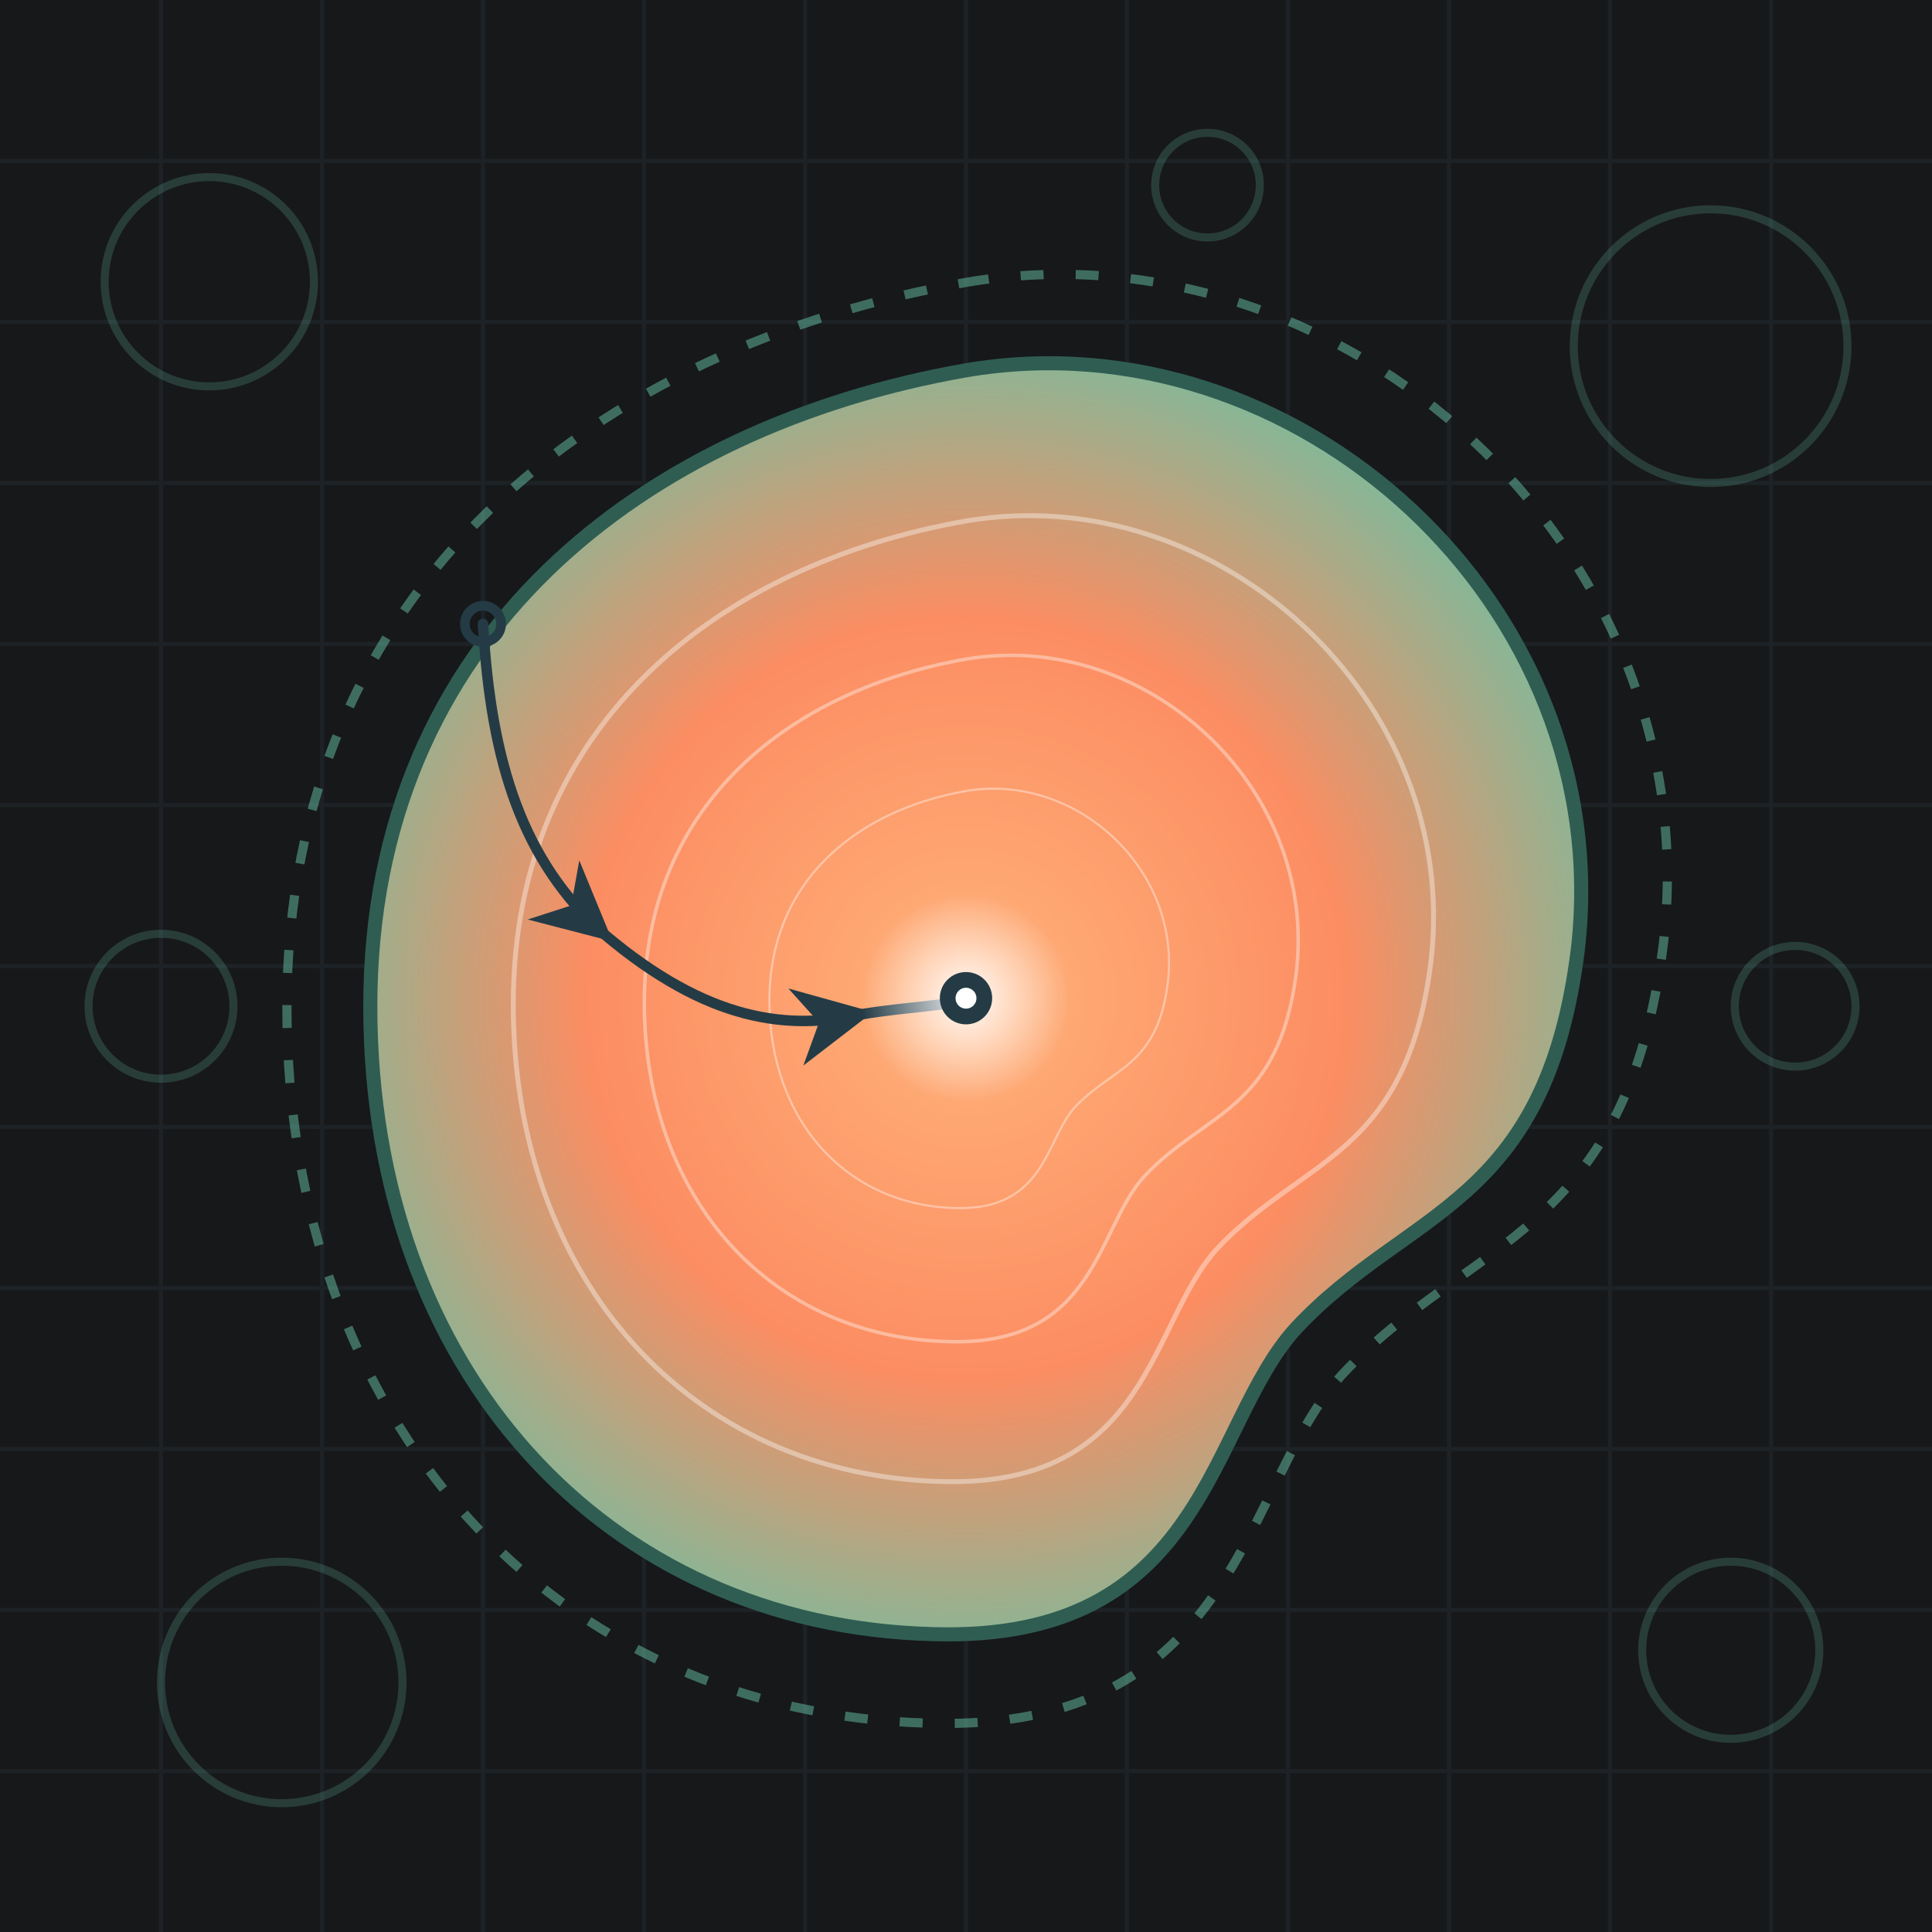
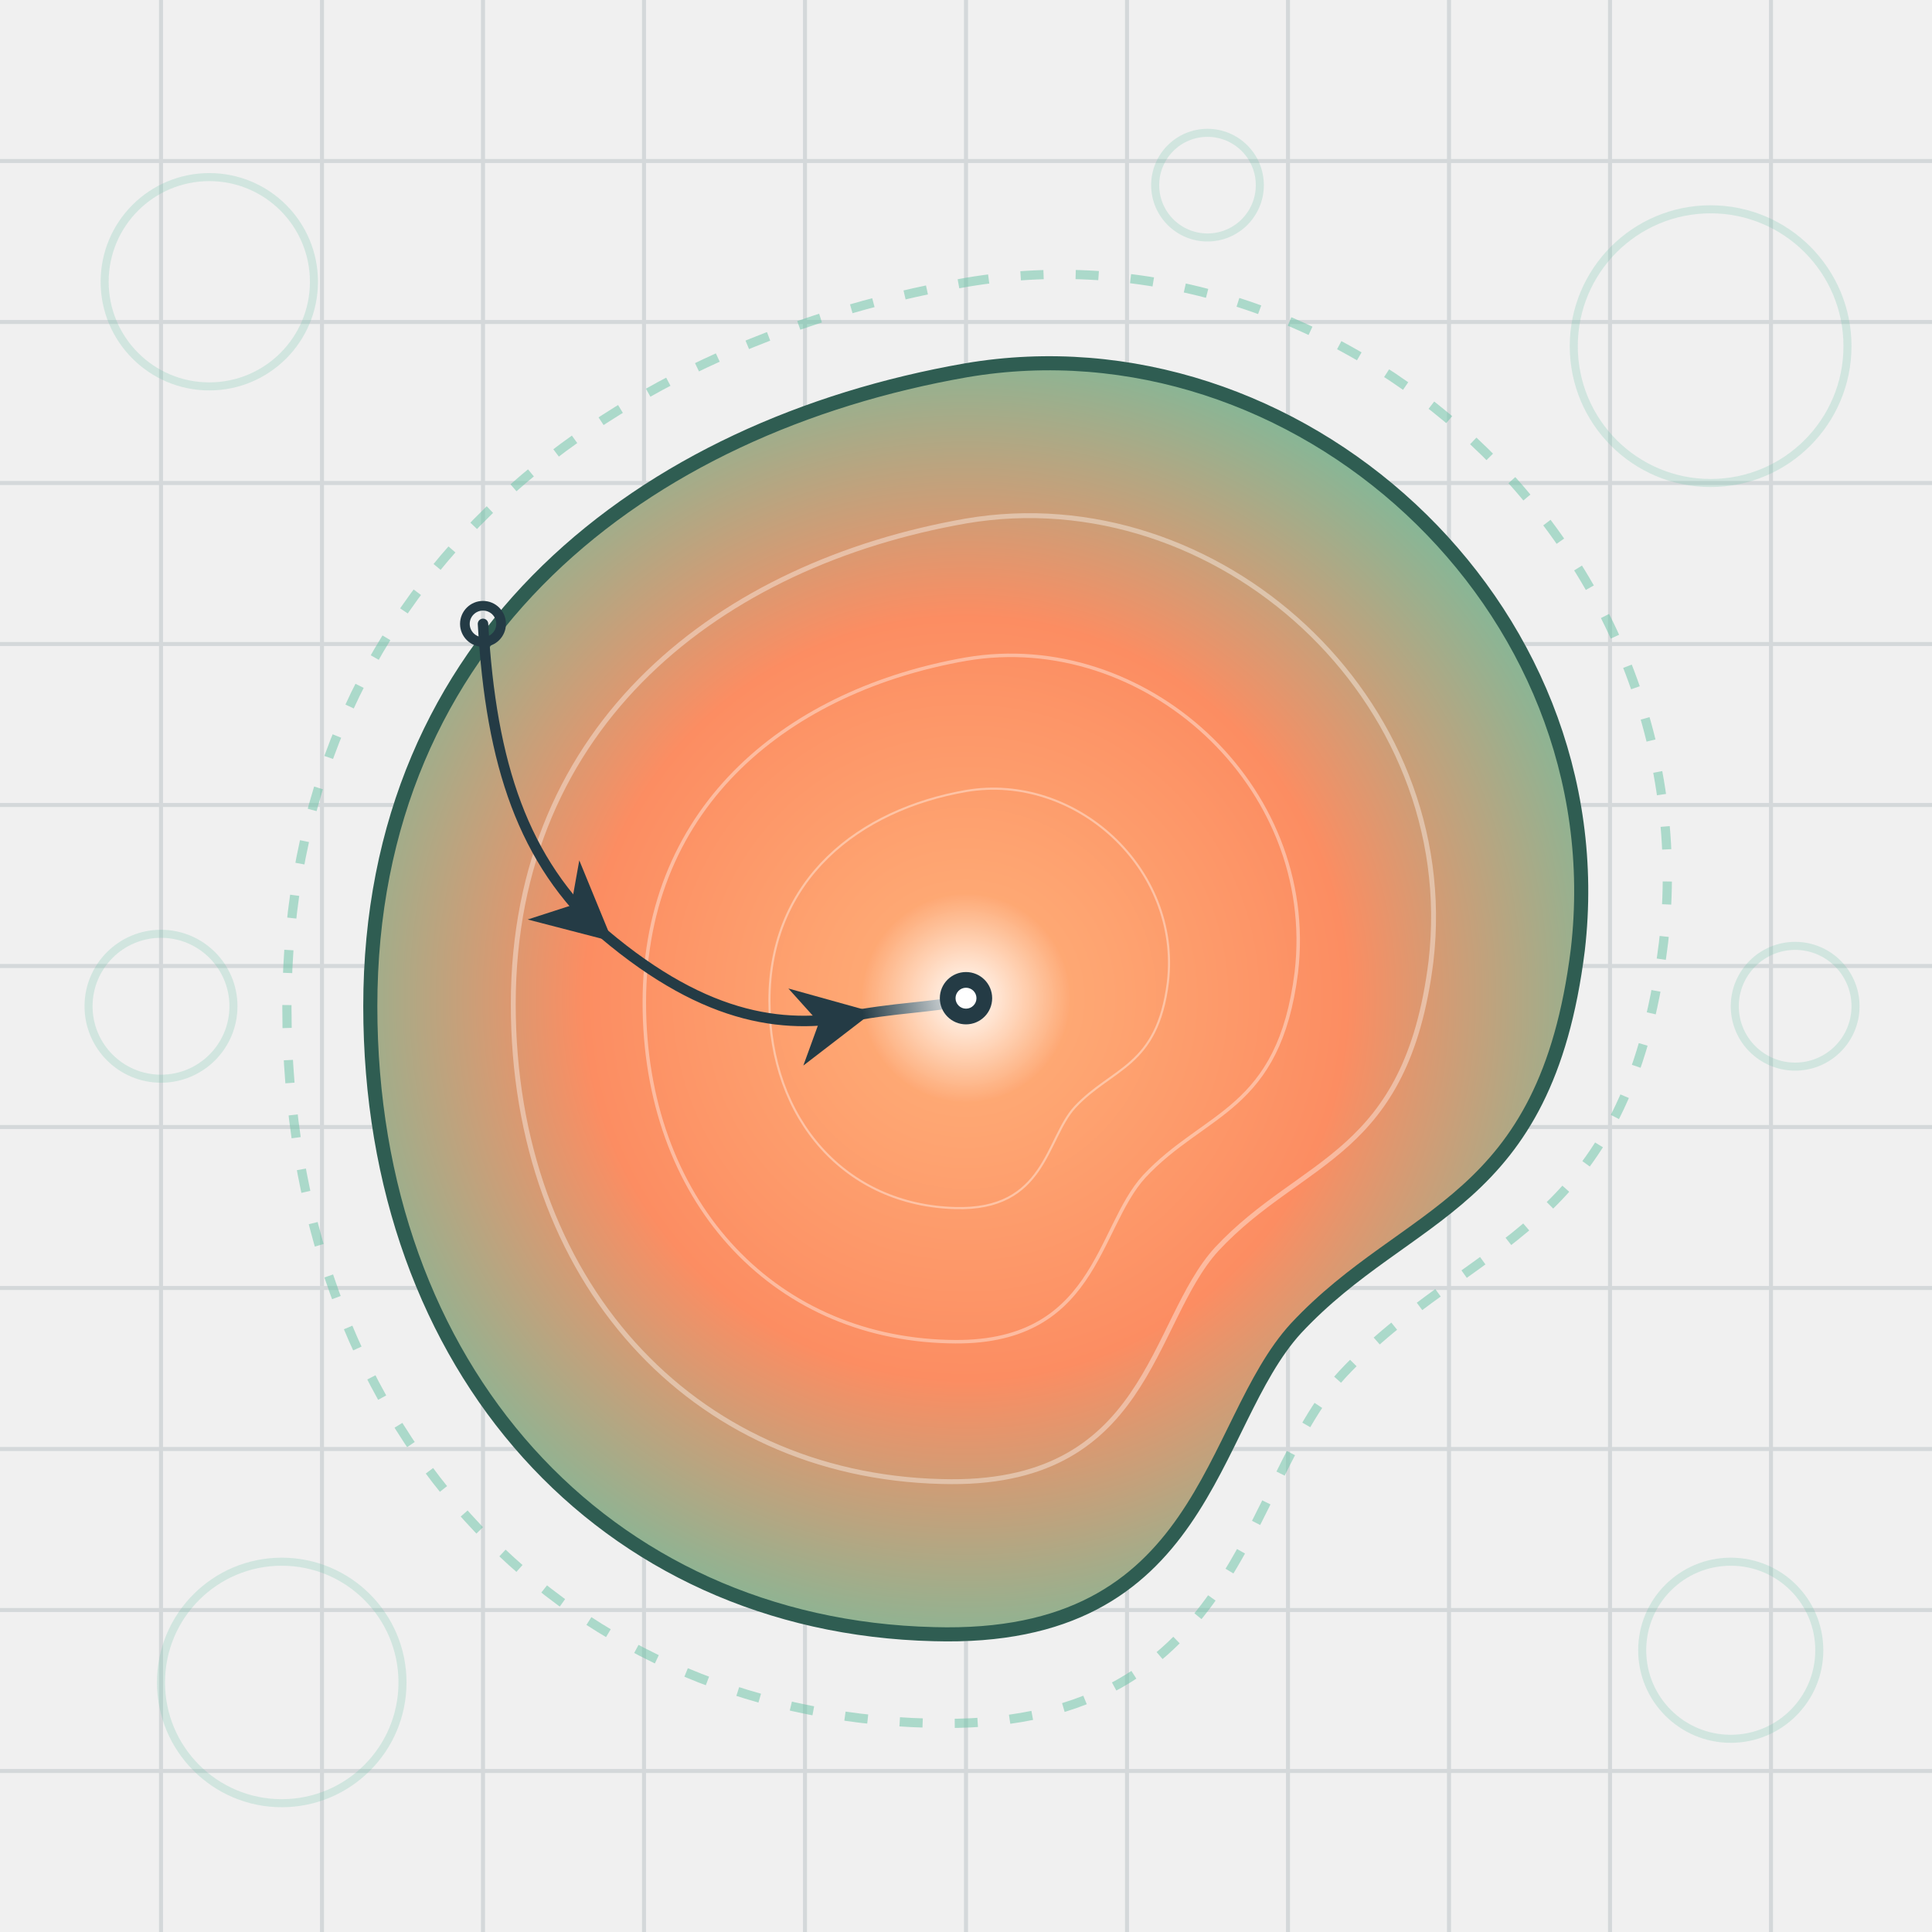
<svg xmlns="http://www.w3.org/2000/svg" viewBox="0 0 480 480" width="480" height="480" role="img" aria-label="space-filling">
  <defs>
    <radialGradient id="field" cx="240" cy="248" r="182" gradientUnits="userSpaceOnUse">
      <stop offset="0%" stop-color="#ffb27a" />
      <stop offset="52%" stop-color="#fc8d62" />
      <stop offset="100%" stop-color="#66c2a5" />
    </radialGradient>
    <radialGradient id="peak" cx="0.5" cy="0.5" r="0.5">
      <stop offset="0%" stop-color="#ffffff" stop-opacity="0.95" />
      <stop offset="100%" stop-color="#ffffff" stop-opacity="0" />
    </radialGradient>
    <path id="omega" d="M240 92       C 322 78 402 150 392 236       C 384 300 350 300 322 330       C 300 354 300 408 232 406       C 150 404 92 340 92 250       C 92 158 160 106 240 92 Z" />
    <marker id="arrow" viewBox="0 0 10 10" refX="8.5" refY="5" markerWidth="7.5" markerHeight="7.5" orient="auto">
      <path d="M0 0 L10 5 L0 10 L3 5 Z" fill="#243b45" />
    </marker>
  </defs>
-   <rect rx="0" ry="0" width="480" height="480" fill="#17181A" />
  <path fill="none" stroke="#3f5b66" stroke-opacity="0.16" stroke-width="1" d="M40 0V480 M80 0V480 M120 0V480 M160 0V480 M200 0V480 M240 0V480 M280 0V480        M320 0V480 M360 0V480 M400 0V480 M440 0V480        M0 40H480 M0 80H480 M0 120H480 M0 160H480 M0 200H480 M0 240H480 M0 280H480        M0 320H480 M0 360H480 M0 400H480 M0 440H480" />
  <g fill="none" stroke="#66c2a5" stroke-opacity="0.22" stroke-width="2">
    <circle cx="52" cy="70" r="26" />
    <circle cx="425" cy="86" r="34" />
    <circle cx="70" cy="418" r="30" />
    <circle cx="430" cy="410" r="22" />
    <circle cx="446" cy="250" r="15" />
    <circle cx="40" cy="250" r="18" />
    <circle cx="300" cy="46" r="13" />
  </g>
  <use href="#omega" fill="none" stroke="#66c2a5" stroke-opacity="0.5" stroke-width="2" stroke-dasharray="5 7" transform="translate(240 248) scale(1.14) translate(-240 -248)" />
  <use href="#omega" fill="url(#field)" />
  <g fill="none" stroke="#ffffff" stroke-opacity="0.38" stroke-width="1.6">
    <use href="#omega" transform="translate(240 248) scale(0.76) translate(-240 -248)" />
    <use href="#omega" transform="translate(240 248) scale(0.54) translate(-240 -248)" />
    <use href="#omega" transform="translate(240 248) scale(0.33) translate(-240 -248)" />
  </g>
  <use href="#omega" fill="none" stroke="#2f5d52" stroke-width="3.5" />
  <path fill="none" stroke="#243b45" stroke-width="2.6" stroke-linecap="round" marker-mid="url(#arrow)" d="M120 155            C 122 190 130 214 150 232            C 176 254 196 256 214 252            C 226 250 236 250 240 248" />
  <circle cx="120" cy="155" r="4.5" fill="none" stroke="#243b45" stroke-width="2.4" />
  <circle cx="240" cy="248" r="26" fill="url(#peak)" />
  <circle cx="240" cy="248" r="6.5" fill="#243b45" />
  <circle cx="240" cy="248" r="2.6" fill="#ffffff" />
</svg>
